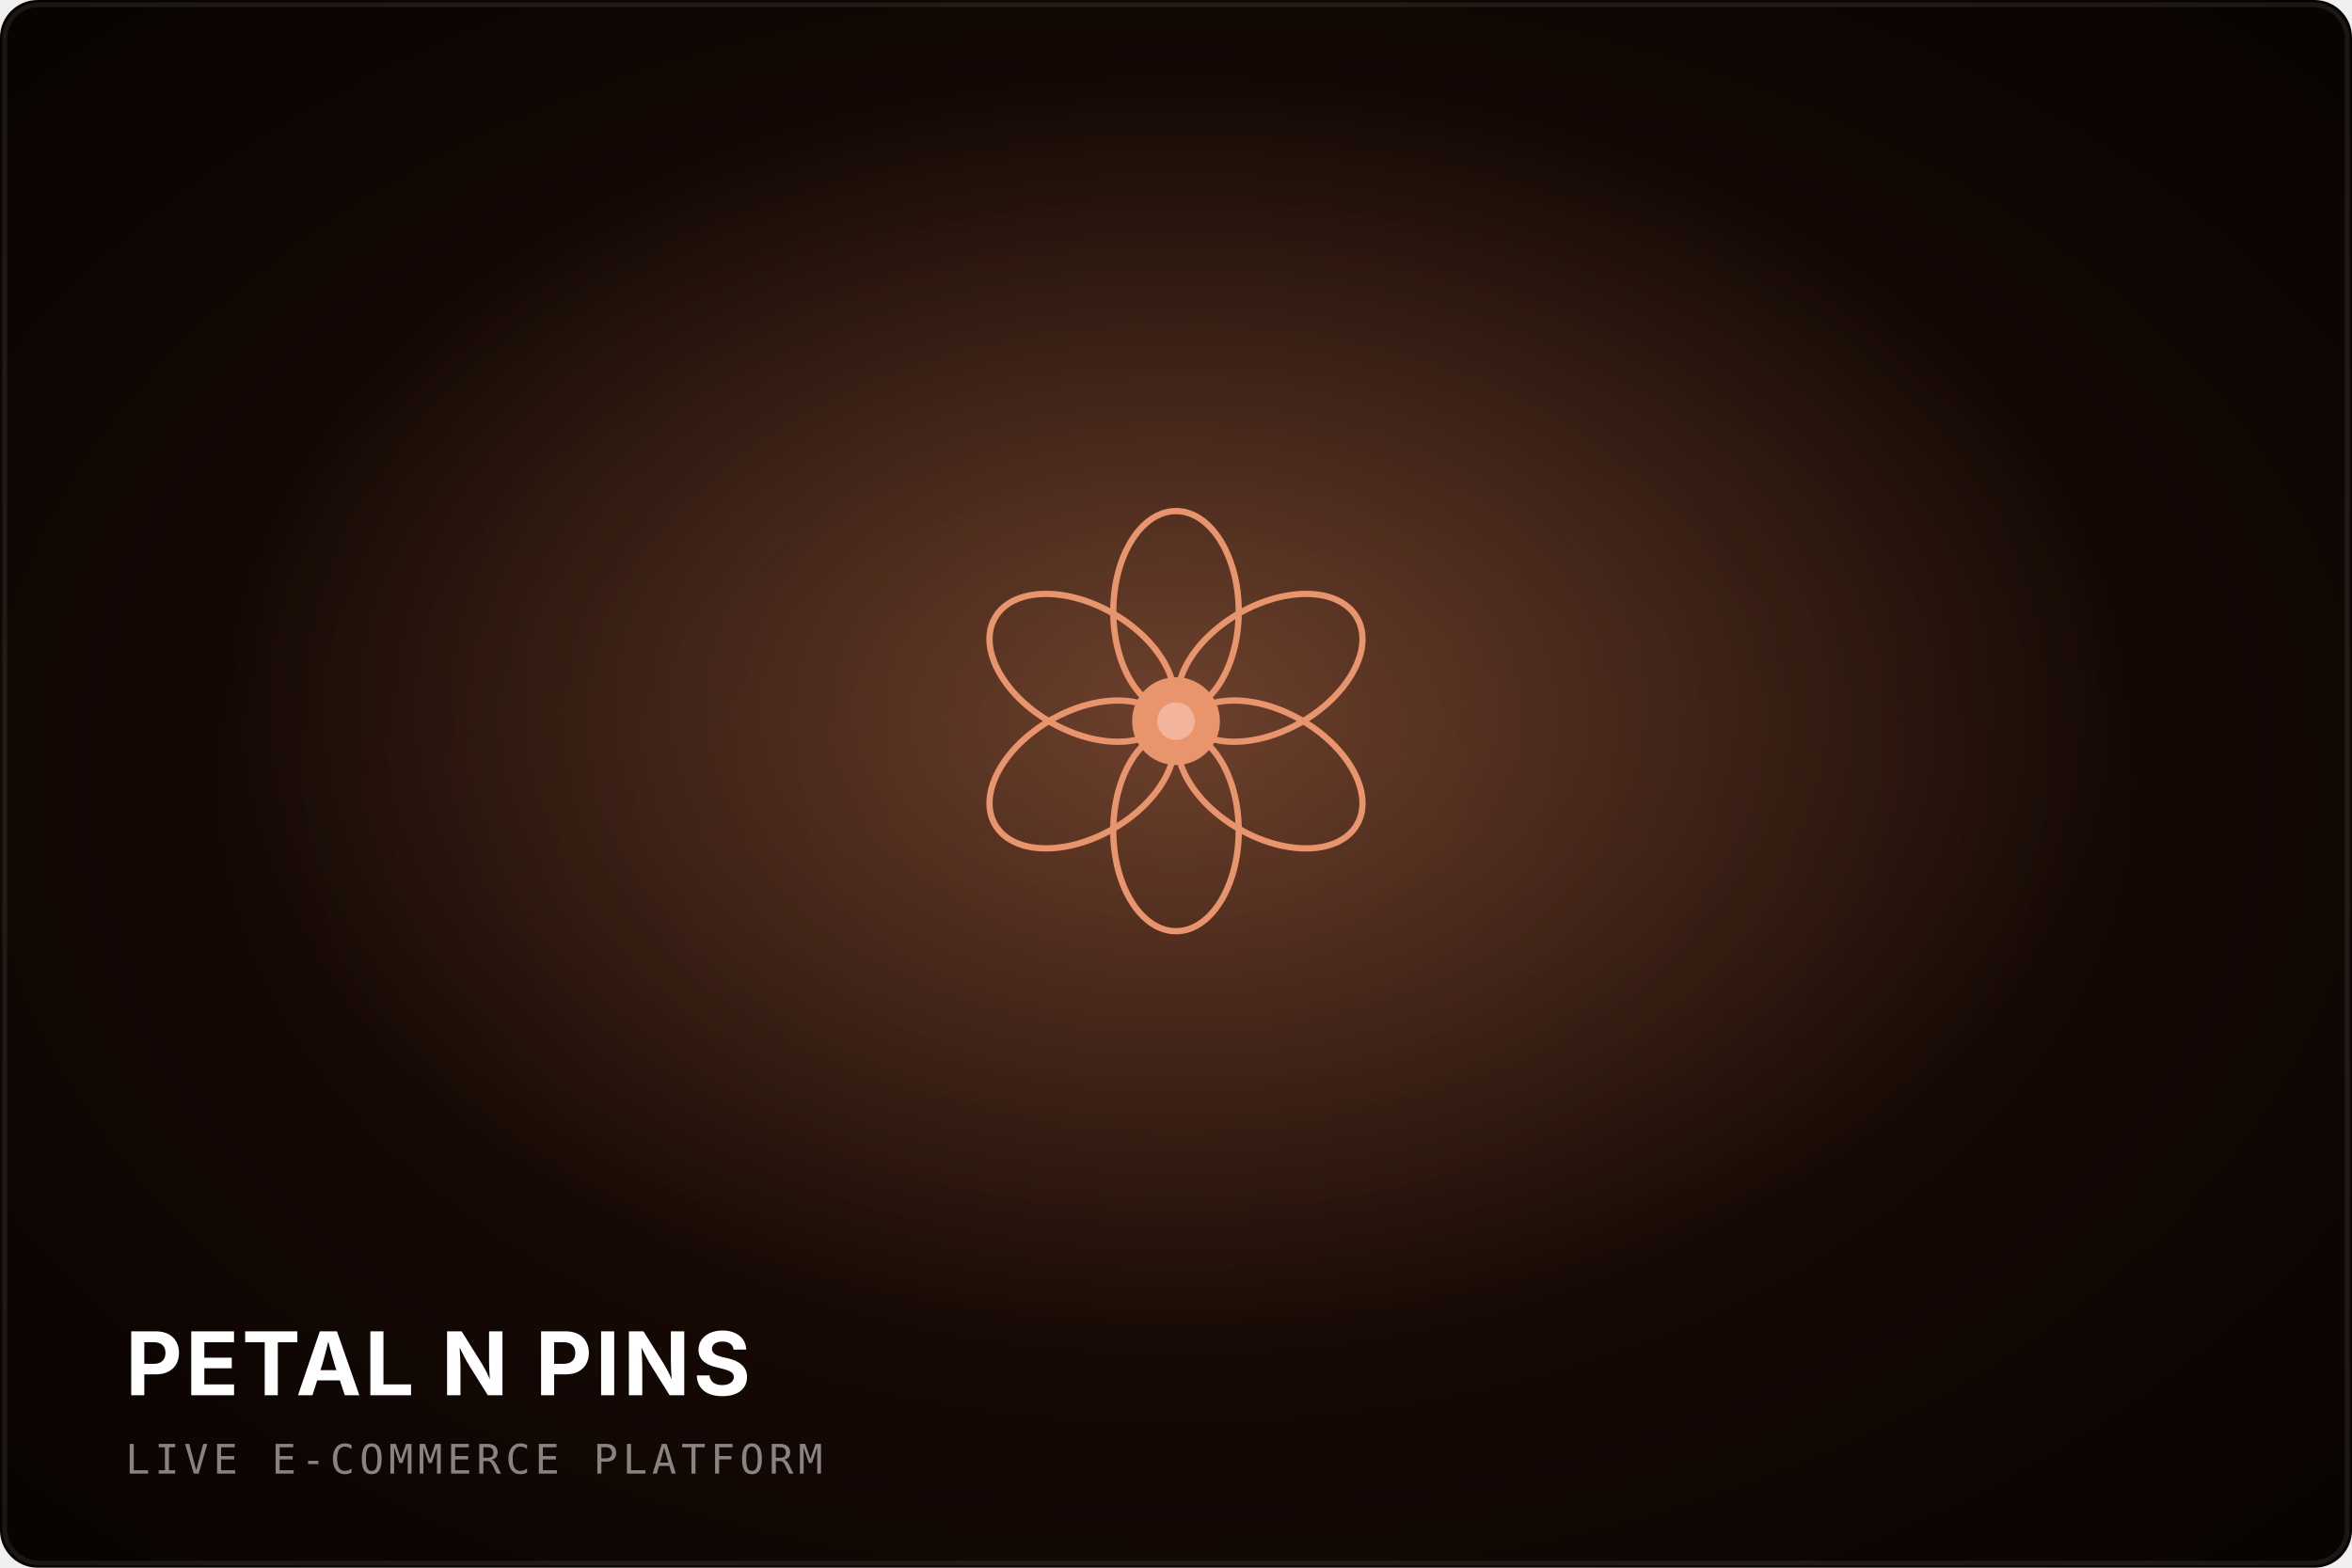
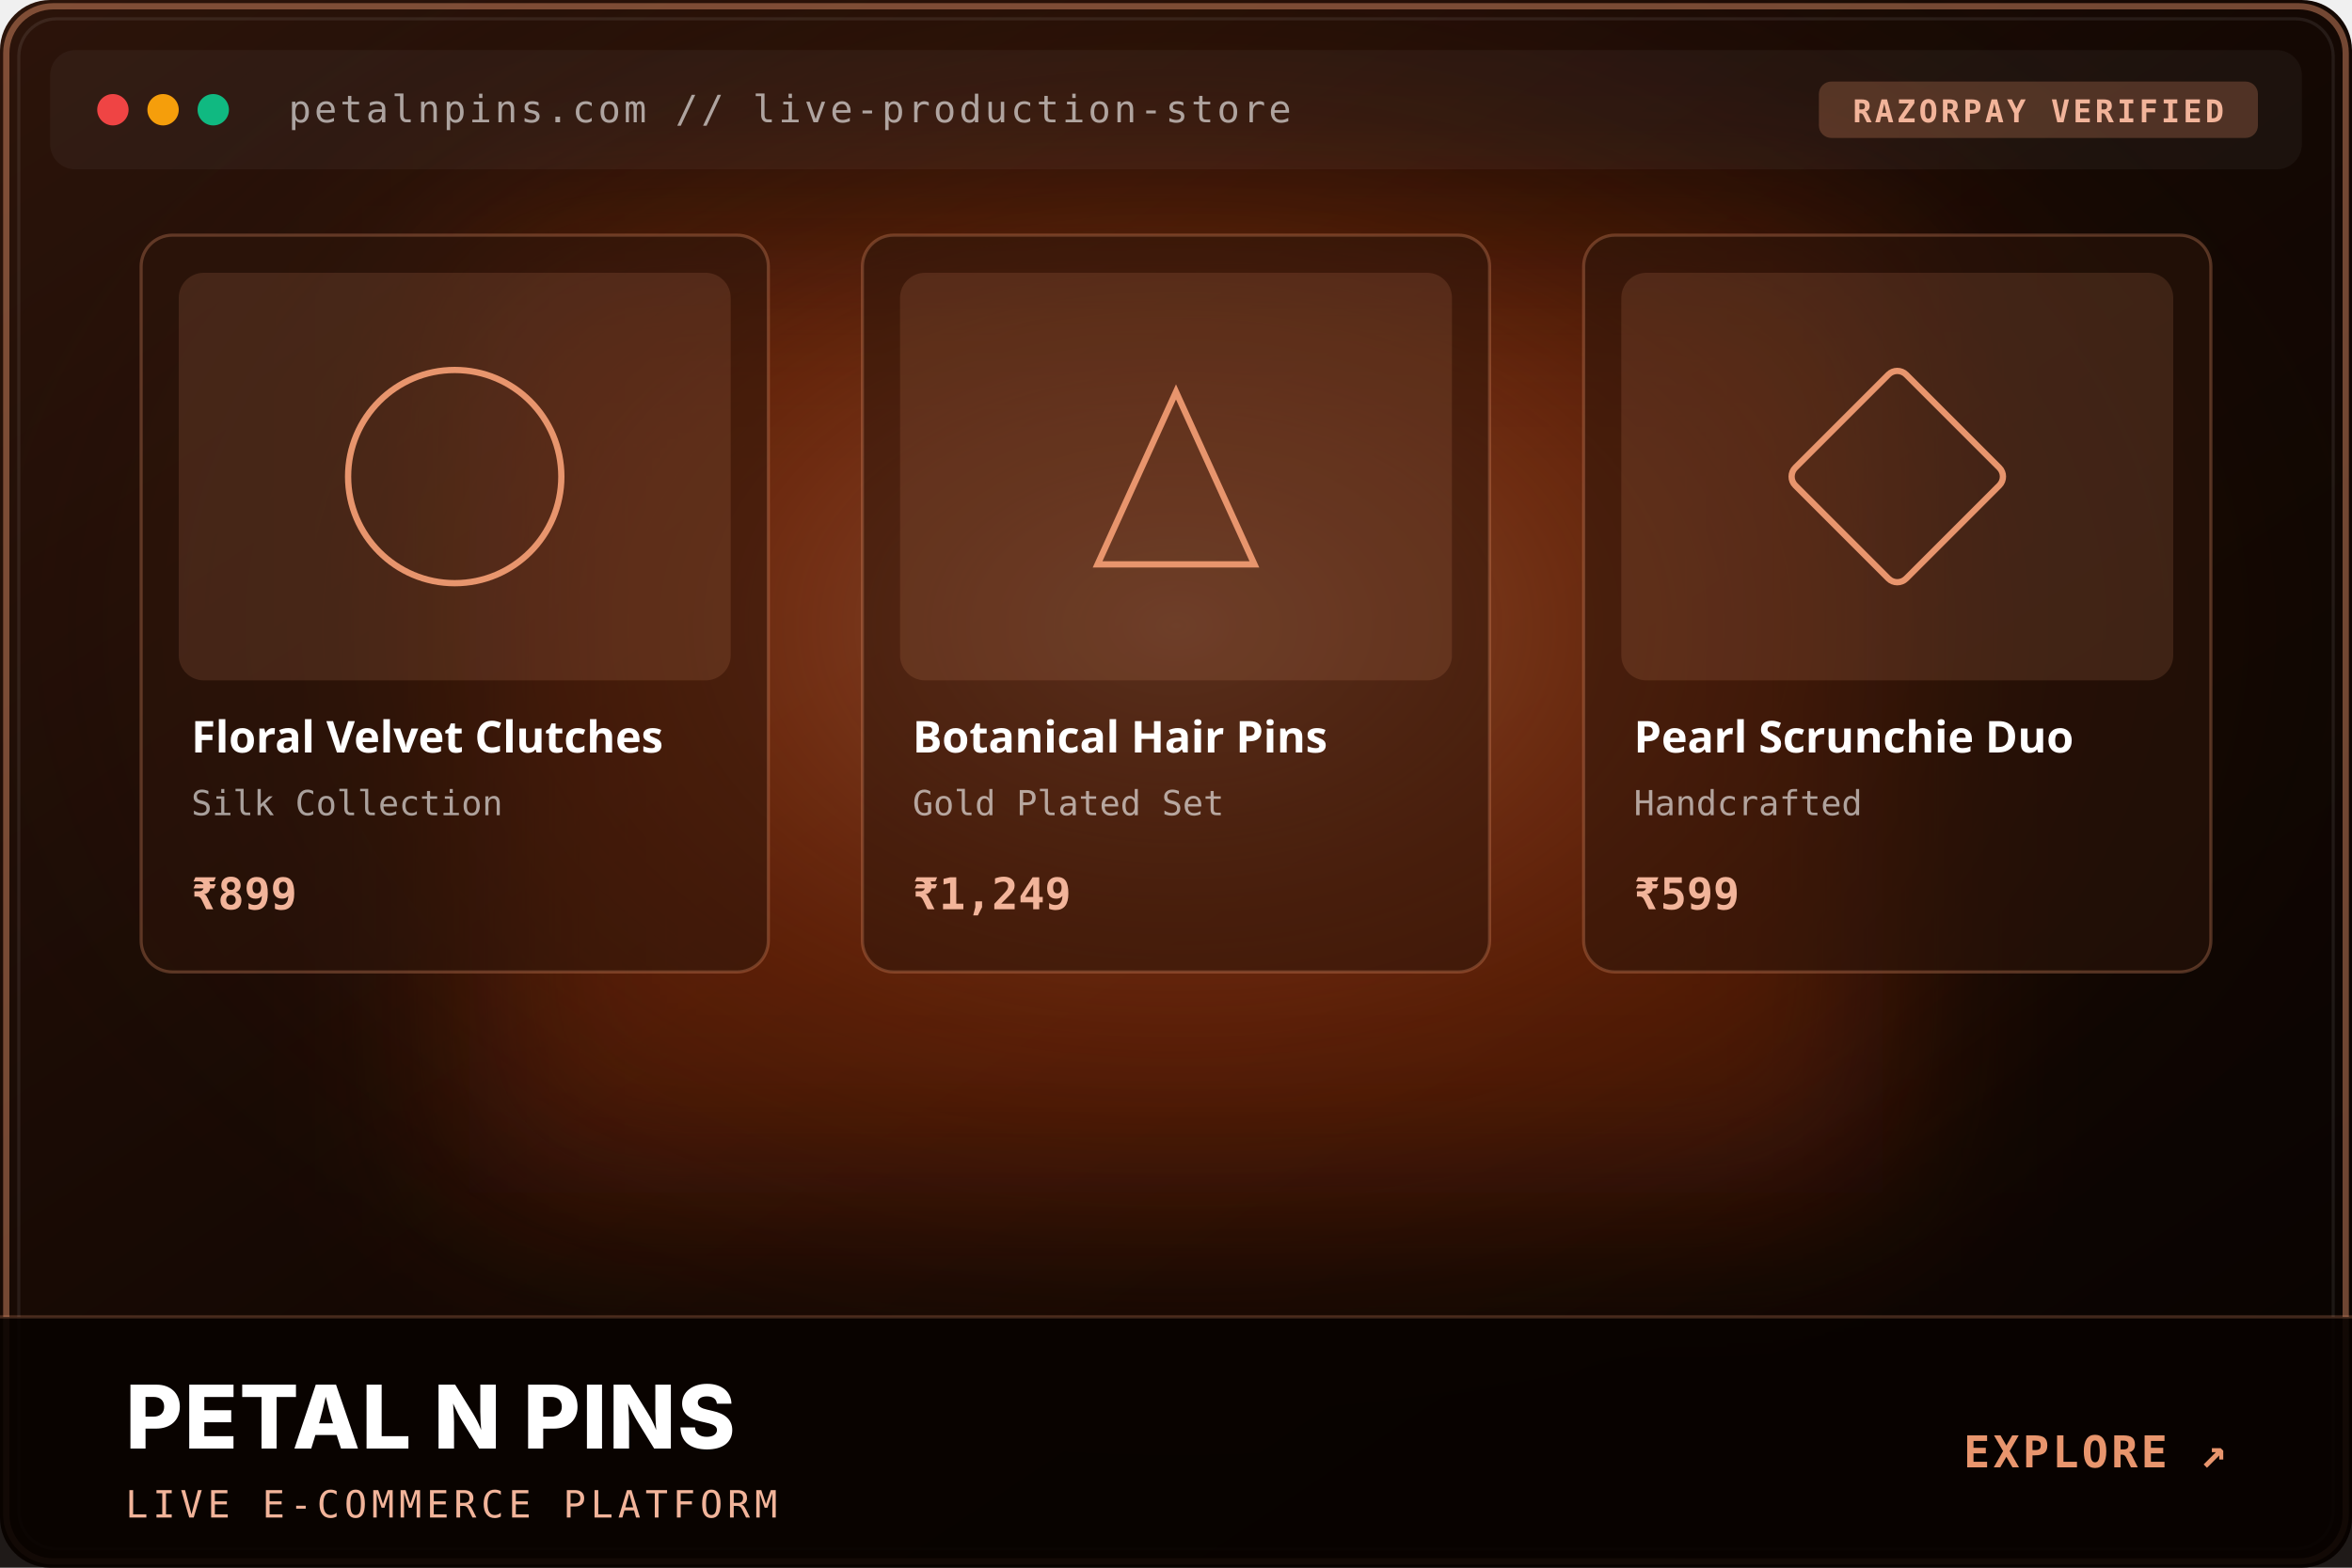
<svg xmlns="http://www.w3.org/2000/svg" width="750" height="500" viewBox="0 0 750 500">
  <defs>
-     <radialGradient id="bg" cx="50%" cy="50%" r="70%">
+     <linearGradient id="peBg" x1="0%" y1="0%" x2="100%" y2="100%">
      <stop offset="0%" stop-color="#2c140a" />
-       <stop offset="60%" stop-color="#140804" />
+       <stop offset="50%" stop-color="#140803" />
      <stop offset="100%" stop-color="#080301" />
+     </linearGradient>
+     <radialGradient id="peGlow" cx="50%" cy="40%" r="55%">
+       <stop offset="0%" stop-color="#E8956D" stop-opacity="0.45" />
+       <stop offset="50%" stop-color="#C2410C" stop-opacity="0.15" />
+       <stop offset="100%" stop-color="#140803" stop-opacity="0" />
    </radialGradient>
-     <radialGradient id="glow" cx="50%" cy="45%" r="40%">
-       <stop offset="0%" stop-color="#E8956D" stop-opacity="0.35" />
-       <stop offset="100%" stop-color="#E8956D" stop-opacity="0" />
-     </radialGradient>
+     <filter id="peBlur" x="-20%" y="-20%" width="140%" height="140%">
+       <feGaussianBlur stdDeviation="30" />
+     </filter>
  </defs>
-   <rect width="750" height="500" fill="url(#bg)" rx="12" />
-   <rect width="750" height="500" fill="url(#glow)" rx="12" />
-   <rect x="1.5" y="1.5" width="747" height="497" fill="none" stroke="rgba(255,255,255,0.08)" stroke-width="1.5" rx="11" />
-   <g transform="translate(375, 230)">
-     <g stroke="#E8956D" stroke-width="2" fill="none">
-       <ellipse cx="0" cy="-35" rx="20" ry="32" />
-       <ellipse cx="30" cy="-17" rx="20" ry="32" transform="rotate(60 30 -17)" />
-       <ellipse cx="30" cy="17" rx="20" ry="32" transform="rotate(120 30 17)" />
-       <ellipse cx="0" cy="35" rx="20" ry="32" transform="rotate(180 0 35)" />
-       <ellipse cx="-30" cy="17" rx="20" ry="32" transform="rotate(240 -30 17)" />
-       <ellipse cx="-30" cy="-17" rx="20" ry="32" transform="rotate(300 -30 -17)" />
+   <rect width="750" height="500" fill="url(#peBg)" rx="16" />
+   <rect x="150" y="80" width="450" height="300" fill="#C2410C" opacity="0.3" filter="url(#peBlur)" />
+   <rect width="750" height="500" fill="url(#peGlow)" rx="16" />
+   <rect x="2" y="2" width="746" height="496" fill="none" stroke="rgba(232, 149, 109, 0.45)" stroke-width="2" rx="15" />
+   <rect x="6" y="6" width="738" height="488" fill="none" stroke="rgba(255, 255, 255, 0.08)" stroke-width="1" rx="12" />
+   <rect x="16" y="16" width="718" height="38" fill="rgba(255, 255, 255, 0.04)" rx="8" />
+   <circle cx="36" cy="35" r="5" fill="#EF4444" />
+   <circle cx="52" cy="35" r="5" fill="#F59E0B" />
+   <circle cx="68" cy="35" r="5" fill="#10B981" />
+   <text x="92" y="39" font-family="'JetBrains Mono', monospace" font-size="12" fill="rgba(255, 255, 255, 0.6)" letter-spacing="1">petalnpins.com // live-production-store</text>
+   <rect x="580" y="26" width="140" height="18" fill="rgba(232, 149, 109, 0.25)" rx="4" />
+   <text x="650" y="39" font-family="'JetBrains Mono', monospace" font-size="10" font-weight="700" fill="#F2B49A" text-anchor="middle" letter-spacing="1">RAZORPAY VERIFIED</text>
+   <g transform="translate(45, 75)">
+     <g transform="translate(0, 0)">
+       <rect width="200" height="235" fill="rgba(44, 20, 10, 0.55)" rx="10" stroke="rgba(232, 149, 109, 0.3)" stroke-width="1" />
+       <rect x="12" y="12" width="176" height="130" fill="rgba(232, 149, 109, 0.15)" rx="8" />
+       <circle cx="100" cy="77" r="34" fill="none" stroke="#E8956D" stroke-width="2" />
+       <text x="16" y="165" font-family="'Instrument Sans', sans-serif" font-size="14" font-weight="700" fill="#FFFFFF">Floral Velvet Clutches</text>
+       <text x="16" y="185" font-family="'JetBrains Mono', monospace" font-size="11" fill="rgba(255,255,255,0.6)">Silk Collection</text>
+       <text x="16" y="215" font-family="'JetBrains Mono', monospace" font-size="14" font-weight="800" fill="#F2B49A">₹899</text>
    </g>
-     <circle cx="0" cy="0" r="14" fill="#E8956D" />
-     <circle cx="0" cy="0" r="6" fill="#F2B49A" />
+     <g transform="translate(230, 0)">
+       <rect width="200" height="235" fill="rgba(44, 20, 10, 0.55)" rx="10" stroke="rgba(232, 149, 109, 0.3)" stroke-width="1" />
+       <rect x="12" y="12" width="176" height="130" fill="rgba(232, 149, 109, 0.15)" rx="8" />
+       <polygon points="100,50 125,105 75,105" fill="none" stroke="#E8956D" stroke-width="2" />
+       <text x="16" y="165" font-family="'Instrument Sans', sans-serif" font-size="14" font-weight="700" fill="#FFFFFF">Botanical Hair Pins</text>
+       <text x="16" y="185" font-family="'JetBrains Mono', monospace" font-size="11" fill="rgba(255,255,255,0.6)">Gold Plated Set</text>
+       <text x="16" y="215" font-family="'JetBrains Mono', monospace" font-size="14" font-weight="800" fill="#F2B49A">₹1,249</text>
+     </g>
+     <g transform="translate(460, 0)">
+       <rect width="200" height="235" fill="rgba(44, 20, 10, 0.55)" rx="10" stroke="rgba(232, 149, 109, 0.3)" stroke-width="1" />
+       <rect x="12" y="12" width="176" height="130" fill="rgba(232, 149, 109, 0.15)" rx="8" />
+       <rect x="75" y="52" width="50" height="50" fill="none" stroke="#E8956D" stroke-width="2" rx="4" transform="rotate(45 100 77)" />
+       <text x="16" y="165" font-family="'Instrument Sans', sans-serif" font-size="14" font-weight="700" fill="#FFFFFF">Pearl Scrunchie Duo</text>
+       <text x="16" y="185" font-family="'JetBrains Mono', monospace" font-size="11" fill="rgba(255,255,255,0.6)">Handcrafted</text>
+       <text x="16" y="215" font-family="'JetBrains Mono', monospace" font-size="14" font-weight="800" fill="#F2B49A">₹599</text>
+     </g>
  </g>
-   <text x="40" y="445" font-family="'Instrument Sans', -apple-system, sans-serif" font-size="28" font-weight="700" fill="#FFFFFF" letter-spacing="1">PETAL N PINS</text>
-   <text x="40" y="470" font-family="'JetBrains Mono', monospace" font-size="13" font-weight="500" fill="rgba(255,255,255,0.5)" letter-spacing="1.5">LIVE E-COMMERCE PLATFORM</text>
+   <rect x="0" y="420" width="750" height="80" fill="rgba(8, 3, 1, 0.9)" />
+   <line x1="0" y1="420" x2="750" y2="420" stroke="rgba(232, 149, 109, 0.25)" stroke-width="1" />
+   <text x="40" y="462" font-family="'Syne', -apple-system, sans-serif" font-size="28" font-weight="800" fill="#FFFFFF" letter-spacing="0.5">PETAL N PINS</text>
+   <text x="40" y="484" font-family="'JetBrains Mono', monospace" font-size="12" font-weight="500" fill="#F2B49A" letter-spacing="1.5">LIVE E-COMMERCE PLATFORM</text>
+   <text x="710" y="468" font-family="'JetBrains Mono', monospace" font-size="14" font-weight="700" fill="#E8956D" text-anchor="end" letter-spacing="1">EXPLORE ↗</text>
</svg>
